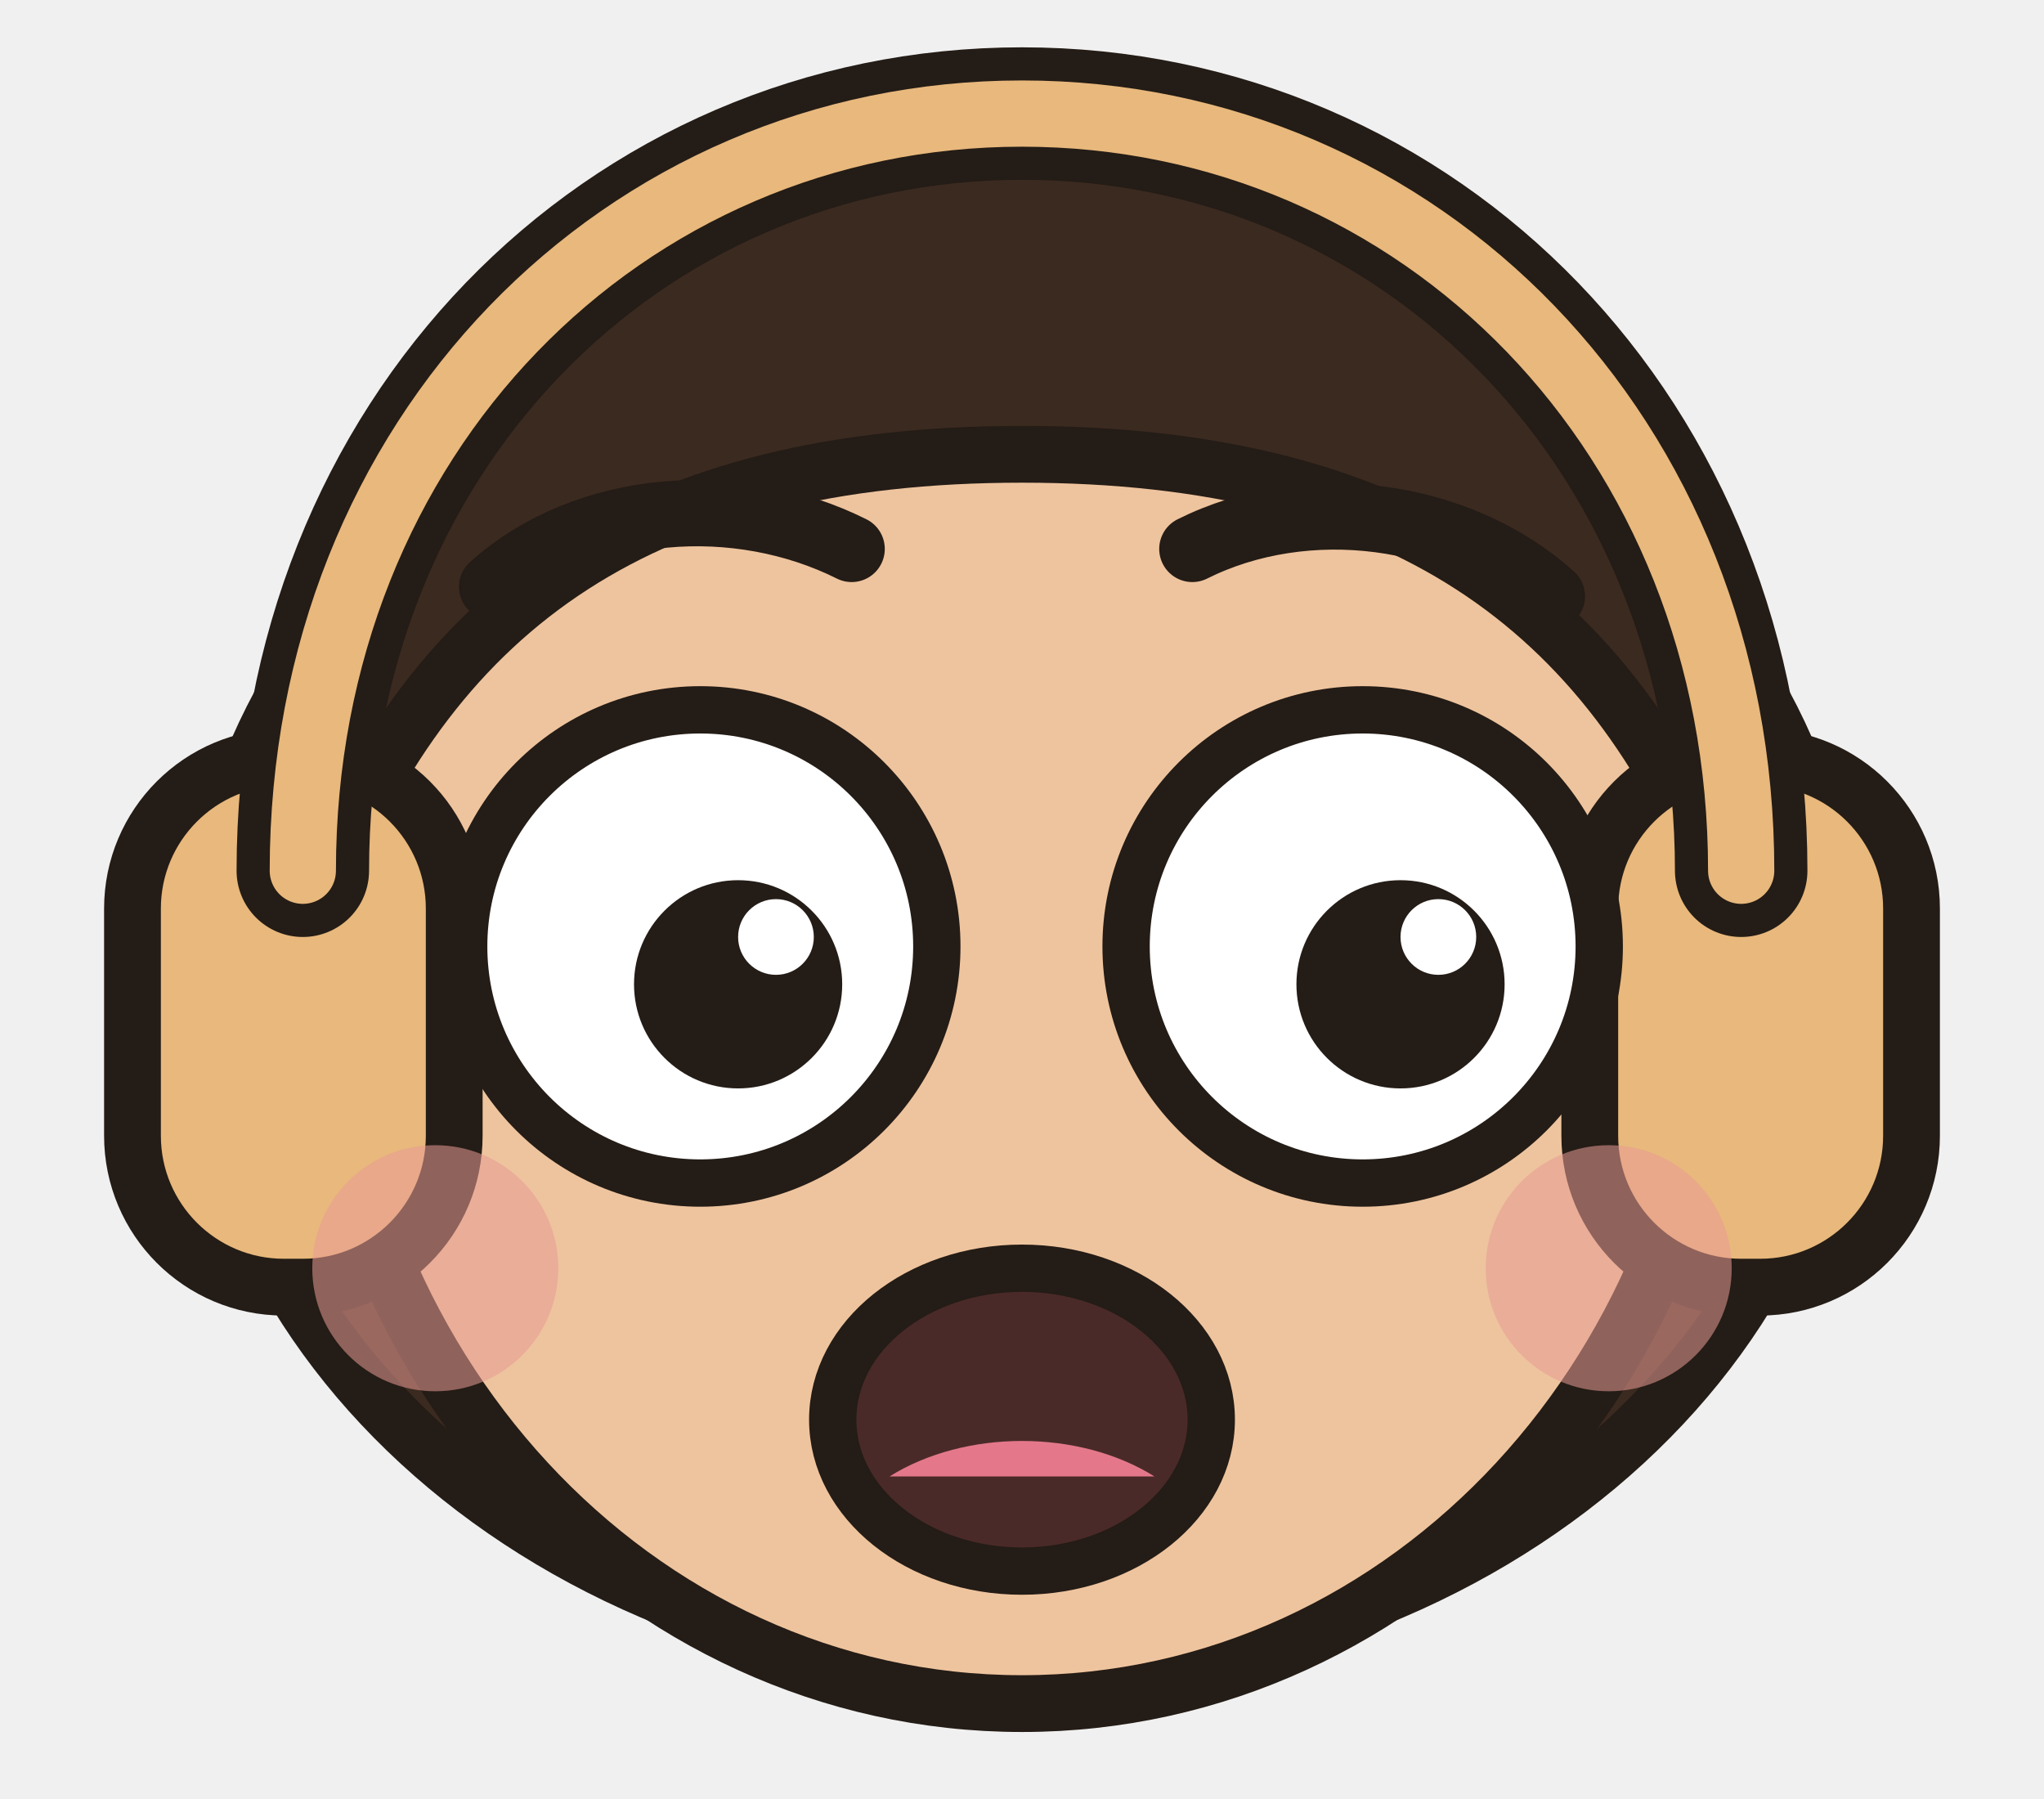
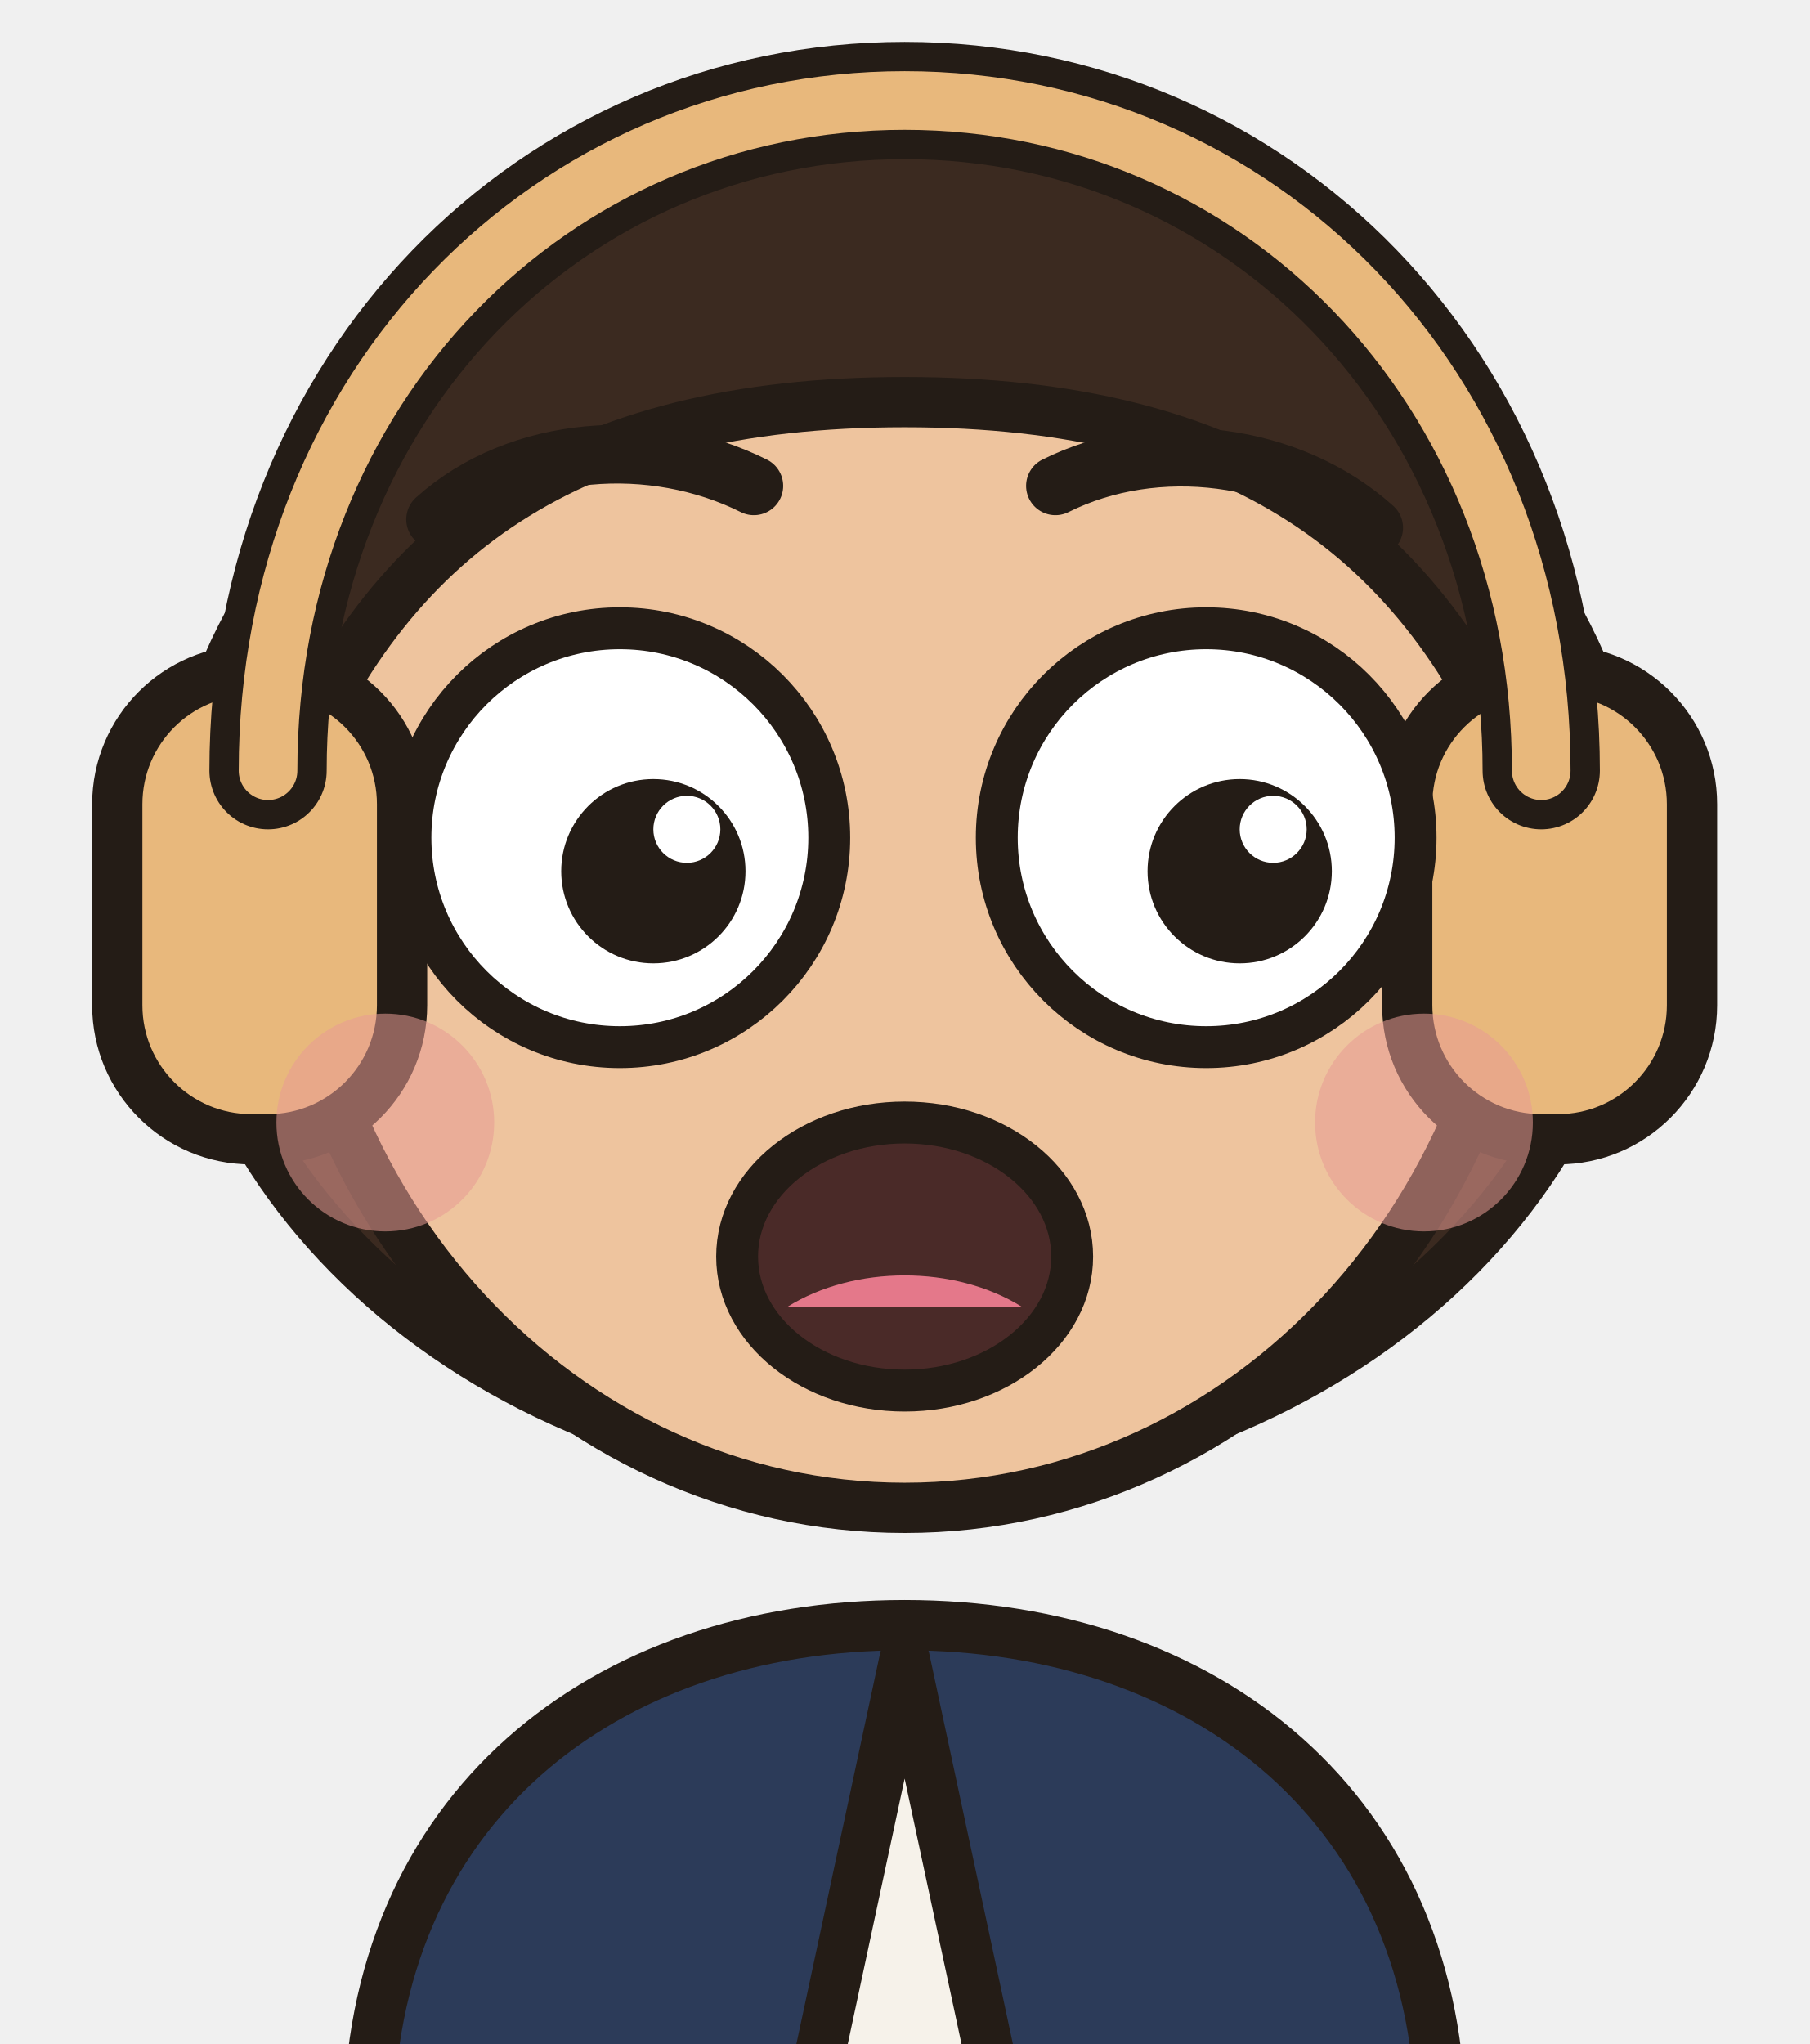
- <svg xmlns="http://www.w3.org/2000/svg" viewBox="52 46 216 190" width="216" height="190">
+ <svg xmlns="http://www.w3.org/2000/svg" viewBox="52 46 216 244" width="216" height="244">
  <ellipse cx="160" cy="150" rx="86" ry="72" fill="#3B2A20" stroke="#241C16" stroke-width="6" stroke-linejoin="round" stroke-linecap="round" />
  <ellipse cx="160" cy="146" rx="74" ry="80" fill="#EEC49E" stroke="#241C16" stroke-width="6" stroke-linejoin="round" stroke-linecap="round" />
  <path d="M86 140c2-52 32-82 74-82s72 30 74 82c-12-30-34-46-74-46s-62 16-74 46z" fill="#3B2A20" stroke="#241C16" stroke-width="6" stroke-linejoin="round" stroke-linecap="round" />
  <rect x="66" y="126" width="34" height="56" rx="16" fill="#E8B87C" stroke="#241C16" stroke-width="6" stroke-linejoin="round" stroke-linecap="round" />
  <rect x="220" y="126" width="34" height="56" rx="16" fill="#E8B87C" stroke="#241C16" stroke-width="6" stroke-linejoin="round" stroke-linecap="round" />
  <path d="M84 138c0-46 34-80 76-80s76 34 76 80" fill="none" stroke="#241C16" stroke-width="14" stroke-linecap="round" />
  <path d="M84 138c0-46 34-80 76-80s76 34 76 80" fill="none" stroke="#E8B87C" stroke-width="7" stroke-linecap="round" />
  <circle cx="126" cy="146" r="25" fill="#FFFFFF" stroke="#241C16" stroke-width="5" />
  <circle cx="196" cy="146" r="25" fill="#FFFFFF" stroke="#241C16" stroke-width="5" />
  <circle cx="130" cy="150" r="11" fill="#241C16" />
  <circle cx="200" cy="150" r="11" fill="#241C16" />
  <circle cx="134" cy="145" r="4" fill="#FFFFFF" />
  <circle cx="204" cy="145" r="4" fill="#FFFFFF" />
  <path d="M104 108c10-9 26-10 38-4" stroke="#241C16" stroke-width="7" fill="none" stroke-linecap="round" />
  <path d="M178 104c12-6 28-4 38 5" stroke="#241C16" stroke-width="7" fill="none" stroke-linecap="round" />
  <ellipse cx="160" cy="196" rx="20" ry="16" fill="#4A2A28" stroke="#241C16" stroke-width="5" />
  <path d="M146 202c8-5 20-5 28 0z" fill="#E4788A" />
  <circle cx="98" cy="180" r="13" fill="#E79A94" opacity="0.55" />
  <circle cx="222" cy="180" r="13" fill="#E79A94" opacity="0.55" />
+   <path d="M96 300c0-38 28-60 64-60s64 22 64 60z" fill="#2C3B59" stroke="#241C16" stroke-width="6" stroke-linejoin="round" stroke-linecap="round" />
+   <path d="M160 244l-12 56h24z" fill="#F6F2EA" stroke="#241C16" stroke-width="6" stroke-linejoin="round" stroke-linecap="round" />
</svg>
